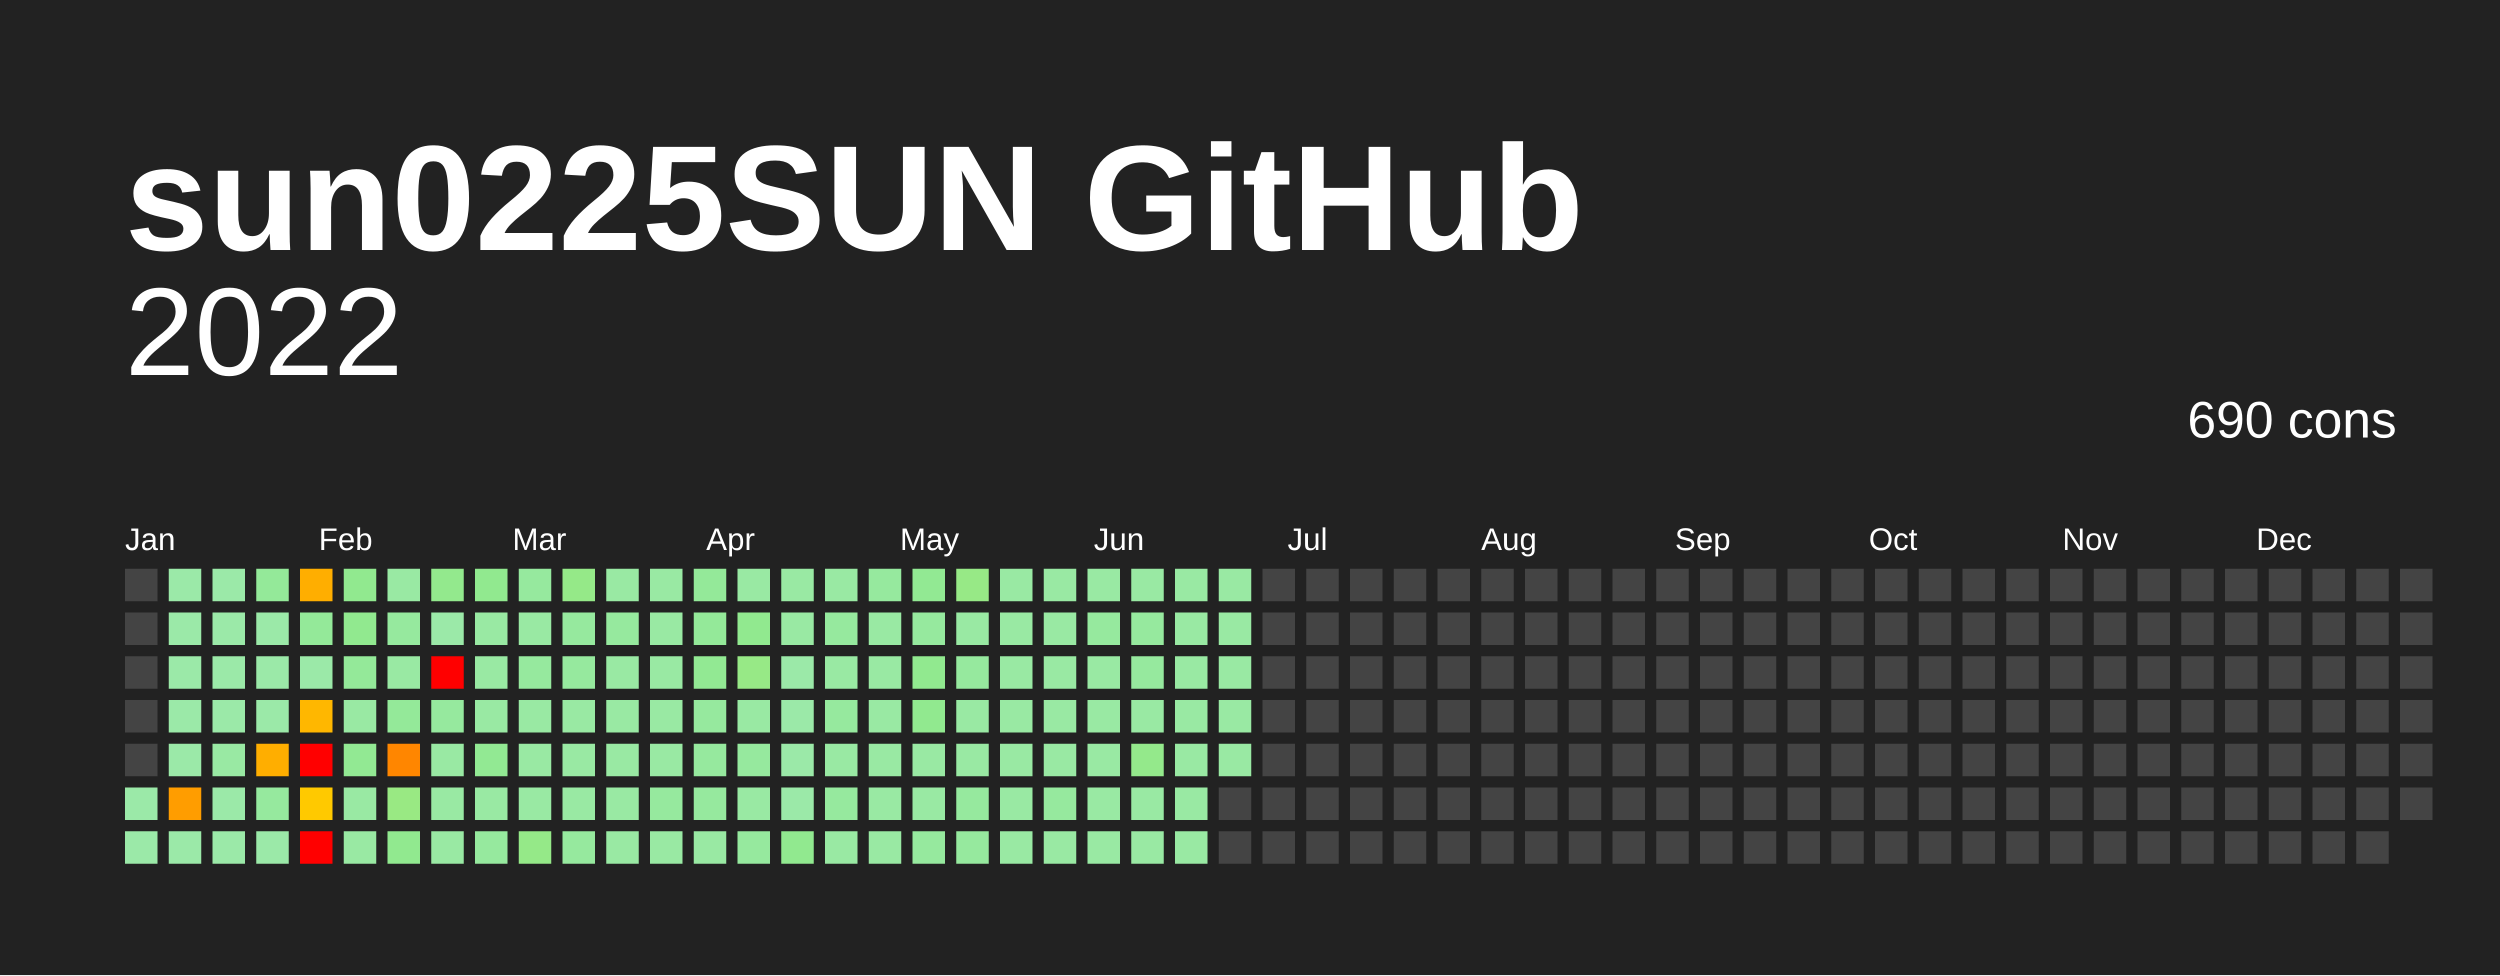
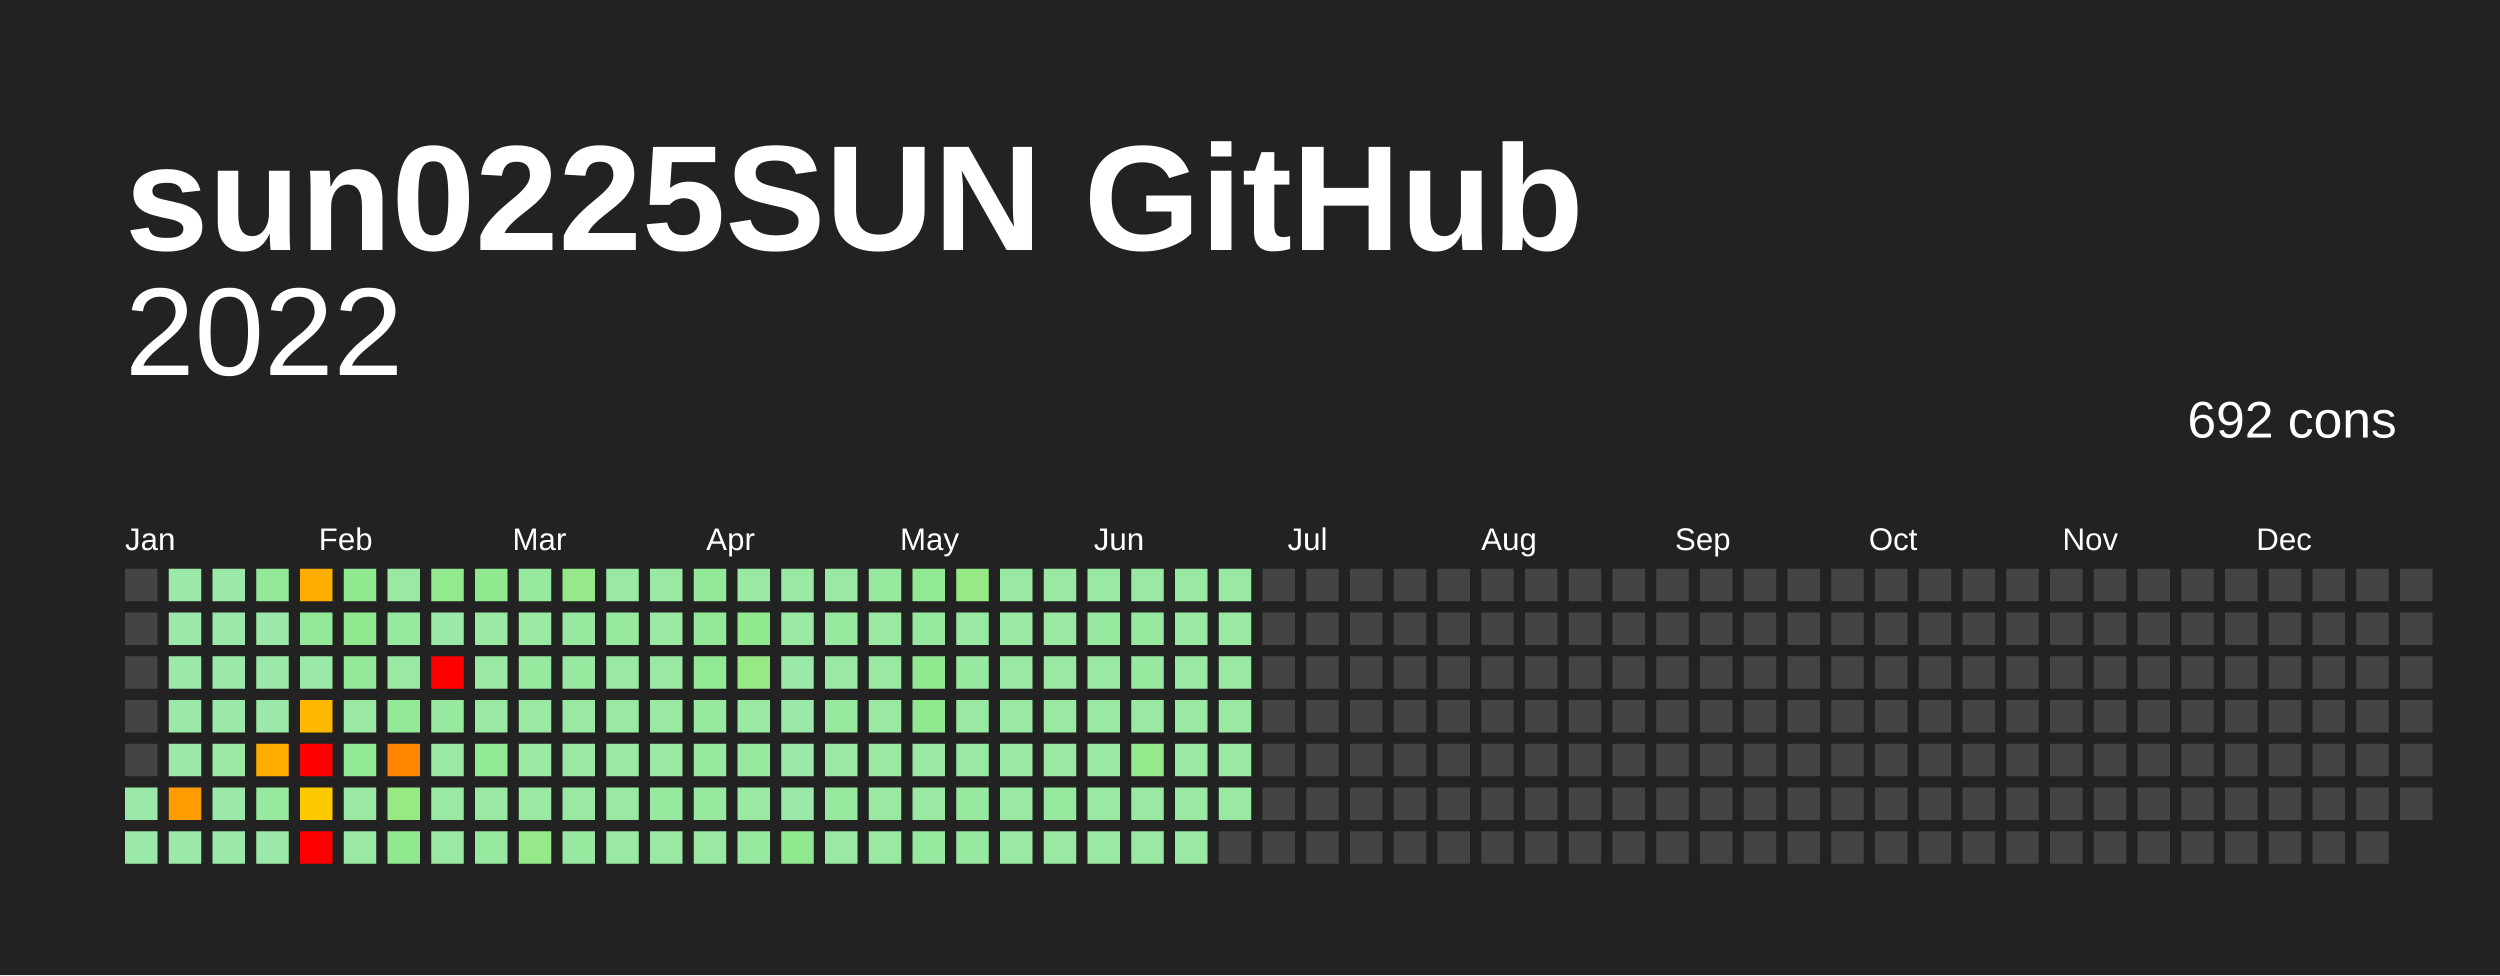
<svg xmlns="http://www.w3.org/2000/svg" baseProfile="full" height="78mm" version="1.1" viewBox="0,0,200,78" width="200mm">
  <defs />
  <rect fill="#222222" height="78" width="200" x="0" y="0" />
  <text fill="#FFFFFF" style="font-size:12px; font-family:Arial; font-weight:bold;" x="10" y="20">sun0225SUN GitHub</text>
  <text alignment-baseline="hanging" fill="#FFFFFF" style="font-size:10.0px; font-family:Arial;" x="10" y="30">2022</text>
-   <text alignment-baseline="hanging" fill="#FFFFFF" style="font-size:4.125px; font-family:Arial;" x="175" y="35">690 cons</text>
+   <text alignment-baseline="hanging" fill="#FFFFFF" style="font-size:4.125px; font-family:Arial;" x="175" y="35">692 cons</text>
  <text fill="#FFFFFF" style="font-size:2.5px; font-family:Arial" x="10.0" y="44">Jan</text>
  <text fill="#FFFFFF" style="font-size:2.5px; font-family:Arial" x="25.5" y="44">Feb</text>
  <text fill="#FFFFFF" style="font-size:2.5px; font-family:Arial" x="41.0" y="44">Mar</text>
  <text fill="#FFFFFF" style="font-size:2.5px; font-family:Arial" x="56.5" y="44">Apr</text>
  <text fill="#FFFFFF" style="font-size:2.5px; font-family:Arial" x="72.0" y="44">May</text>
  <text fill="#FFFFFF" style="font-size:2.5px; font-family:Arial" x="87.5" y="44">Jun</text>
  <text fill="#FFFFFF" style="font-size:2.5px; font-family:Arial" x="103.0" y="44">Jul</text>
  <text fill="#FFFFFF" style="font-size:2.5px; font-family:Arial" x="118.5" y="44">Aug</text>
  <text fill="#FFFFFF" style="font-size:2.5px; font-family:Arial" x="134.0" y="44">Sep</text>
  <text fill="#FFFFFF" style="font-size:2.5px; font-family:Arial" x="149.5" y="44">Oct</text>
  <text fill="#FFFFFF" style="font-size:2.5px; font-family:Arial" x="165.0" y="44">Nov</text>
  <text fill="#FFFFFF" style="font-size:2.5px; font-family:Arial" x="180.5" y="44">Dec</text>
  <rect fill="#444444" height="2.6" width="2.6" x="10.0" y="45.5" />
  <rect fill="#444444" height="2.6" width="2.6" x="10.0" y="49.0" />
  <rect fill="#444444" height="2.6" width="2.6" x="10.0" y="52.5" />
  <rect fill="#444444" height="2.6" width="2.6" x="10.0" y="56.0" />
  <rect fill="#444444" height="2.6" width="2.6" x="10.0" y="59.5" />
  <rect fill="#9be9a8" height="2.6" width="2.6" x="10.0" y="63.0" />
  <rect fill="#9be9a8" height="2.6" width="2.6" x="10.0" y="66.5" />
  <rect fill="#9be9a8" height="2.6" width="2.6" x="13.5" y="45.5" />
  <rect fill="#9be9a8" height="2.6" width="2.6" x="13.5" y="49.0" />
  <rect fill="#9be9a8" height="2.6" width="2.6" x="13.5" y="52.5" />
  <rect fill="#9be9a8" height="2.6" width="2.6" x="13.5" y="56.0" />
  <rect fill="#9be9a8" height="2.6" width="2.6" x="13.5" y="59.5" />
  <rect fill="#ff9d00" height="2.6" width="2.6" x="13.5" y="63.0" />
  <rect fill="#9be9a8" height="2.6" width="2.6" x="13.5" y="66.5" />
  <rect fill="#9be9a8" height="2.6" width="2.6" x="17.0" y="45.5" />
  <rect fill="#9be9a8" height="2.6" width="2.6" x="17.0" y="49.0" />
  <rect fill="#9be9a8" height="2.6" width="2.6" x="17.0" y="52.5" />
  <rect fill="#9be9a8" height="2.6" width="2.6" x="17.0" y="56.0" />
  <rect fill="#99e9a3" height="2.6" width="2.6" x="17.0" y="59.5" />
  <rect fill="#9be9a8" height="2.6" width="2.6" x="17.0" y="63.0" />
  <rect fill="#9be9a8" height="2.6" width="2.6" x="17.0" y="66.5" />
  <rect fill="#94e999" height="2.6" width="2.6" x="20.5" y="45.5" />
  <rect fill="#9be9a8" height="2.6" width="2.6" x="20.5" y="49.0" />
  <rect fill="#9be9a8" height="2.6" width="2.6" x="20.5" y="52.5" />
  <rect fill="#9be9a8" height="2.6" width="2.6" x="20.5" y="56.0" />
  <rect fill="#ffae00" height="2.6" width="2.6" x="20.5" y="59.5" />
  <rect fill="#96e99e" height="2.6" width="2.6" x="20.5" y="63.0" />
  <rect fill="#9be9a8" height="2.6" width="2.6" x="20.5" y="66.5" />
  <rect fill="#ffae00" height="2.6" width="2.6" x="24.0" y="45.5" />
  <rect fill="#94e999" height="2.6" width="2.6" x="24.0" y="49.0" />
  <rect fill="#9be9a8" height="2.6" width="2.6" x="24.0" y="52.5" />
  <rect fill="#ffb700" height="2.6" width="2.6" x="24.0" y="56.0" />
  <rect fill="red" height="2.6" width="2.6" x="24.0" y="59.5" />
  <rect fill="#ffc900" height="2.6" width="2.6" x="24.0" y="63.0" />
  <rect fill="red" height="2.6" width="2.6" x="24.0" y="66.5" />
  <rect fill="#91e98f" height="2.6" width="2.6" x="27.5" y="45.5" />
  <rect fill="#91e98f" height="2.6" width="2.6" x="27.5" y="49.0" />
  <rect fill="#94e999" height="2.6" width="2.6" x="27.5" y="52.5" />
  <rect fill="#99e9a3" height="2.6" width="2.6" x="27.5" y="56.0" />
  <rect fill="#92e993" height="2.6" width="2.6" x="27.5" y="59.5" />
  <rect fill="#99e9a3" height="2.6" width="2.6" x="27.5" y="63.0" />
  <rect fill="#99e9a3" height="2.6" width="2.6" x="27.5" y="66.5" />
  <rect fill="#99e9a3" height="2.6" width="2.6" x="31.0" y="45.5" />
  <rect fill="#96e99e" height="2.6" width="2.6" x="31.0" y="49.0" />
  <rect fill="#99e9a3" height="2.6" width="2.6" x="31.0" y="52.5" />
  <rect fill="#94e999" height="2.6" width="2.6" x="31.0" y="56.0" />
  <rect fill="#ff8600" height="2.6" width="2.6" x="31.0" y="59.5" />
  <rect fill="#99e983" height="2.6" width="2.6" x="31.0" y="63.0" />
  <rect fill="#91e98f" height="2.6" width="2.6" x="31.0" y="66.5" />
  <rect fill="#93e98d" height="2.6" width="2.6" x="34.5" y="45.5" />
  <rect fill="#9be9a8" height="2.6" width="2.6" x="34.5" y="49.0" />
  <rect fill="red" height="2.6" width="2.6" x="34.5" y="52.5" />
  <rect fill="#96e99e" height="2.6" width="2.6" x="34.5" y="56.0" />
  <rect fill="#99e9a3" height="2.6" width="2.6" x="34.5" y="59.5" />
  <rect fill="#99e9a3" height="2.6" width="2.6" x="34.5" y="63.0" />
  <rect fill="#99e9a3" height="2.6" width="2.6" x="34.5" y="66.5" />
  <rect fill="#91e98f" height="2.6" width="2.6" x="38.0" y="45.5" />
  <rect fill="#99e9a3" height="2.6" width="2.6" x="38.0" y="49.0" />
  <rect fill="#99e9a3" height="2.6" width="2.6" x="38.0" y="52.5" />
  <rect fill="#99e9a3" height="2.6" width="2.6" x="38.0" y="56.0" />
  <rect fill="#92e993" height="2.6" width="2.6" x="38.0" y="59.5" />
  <rect fill="#99e9a3" height="2.6" width="2.6" x="38.0" y="63.0" />
  <rect fill="#96e99e" height="2.6" width="2.6" x="38.0" y="66.5" />
  <rect fill="#96e99e" height="2.6" width="2.6" x="41.5" y="45.5" />
  <rect fill="#99e9a3" height="2.6" width="2.6" x="41.5" y="49.0" />
  <rect fill="#96e99e" height="2.6" width="2.6" x="41.5" y="52.5" />
  <rect fill="#99e9a3" height="2.6" width="2.6" x="41.5" y="56.0" />
  <rect fill="#99e9a3" height="2.6" width="2.6" x="41.5" y="59.5" />
  <rect fill="#99e9a3" height="2.6" width="2.6" x="41.5" y="63.0" />
  <rect fill="#95e988" height="2.6" width="2.6" x="41.5" y="66.5" />
  <rect fill="#95e988" height="2.6" width="2.6" x="45.0" y="45.5" />
  <rect fill="#96e99e" height="2.6" width="2.6" x="45.0" y="49.0" />
  <rect fill="#96e99e" height="2.6" width="2.6" x="45.0" y="52.5" />
  <rect fill="#99e9a3" height="2.6" width="2.6" x="45.0" y="56.0" />
  <rect fill="#99e9a3" height="2.6" width="2.6" x="45.0" y="59.5" />
  <rect fill="#99e9a3" height="2.6" width="2.6" x="45.0" y="63.0" />
  <rect fill="#96e99e" height="2.6" width="2.6" x="45.0" y="66.5" />
  <rect fill="#99e9a3" height="2.6" width="2.6" x="48.5" y="45.5" />
  <rect fill="#96e99e" height="2.6" width="2.6" x="48.5" y="49.0" />
  <rect fill="#99e9a3" height="2.6" width="2.6" x="48.5" y="52.5" />
  <rect fill="#99e9a3" height="2.6" width="2.6" x="48.5" y="56.0" />
  <rect fill="#99e9a3" height="2.6" width="2.6" x="48.5" y="59.5" />
  <rect fill="#99e9a3" height="2.6" width="2.6" x="48.5" y="63.0" />
  <rect fill="#99e9a3" height="2.6" width="2.6" x="48.5" y="66.5" />
  <rect fill="#99e9a3" height="2.6" width="2.6" x="52.0" y="45.5" />
  <rect fill="#99e9a3" height="2.6" width="2.6" x="52.0" y="49.0" />
  <rect fill="#99e9a3" height="2.6" width="2.6" x="52.0" y="52.5" />
  <rect fill="#99e9a3" height="2.6" width="2.6" x="52.0" y="56.0" />
  <rect fill="#99e9a3" height="2.6" width="2.6" x="52.0" y="59.5" />
  <rect fill="#96e99e" height="2.6" width="2.6" x="52.0" y="63.0" />
  <rect fill="#99e9a3" height="2.6" width="2.6" x="52.0" y="66.5" />
  <rect fill="#94e999" height="2.6" width="2.6" x="55.5" y="45.5" />
  <rect fill="#94e999" height="2.6" width="2.6" x="55.5" y="49.0" />
  <rect fill="#92e993" height="2.6" width="2.6" x="55.5" y="52.5" />
  <rect fill="#96e99e" height="2.6" width="2.6" x="55.5" y="56.0" />
  <rect fill="#96e99e" height="2.6" width="2.6" x="55.5" y="59.5" />
  <rect fill="#96e99e" height="2.6" width="2.6" x="55.5" y="63.0" />
  <rect fill="#99e9a3" height="2.6" width="2.6" x="55.5" y="66.5" />
  <rect fill="#99e9a3" height="2.6" width="2.6" x="59.0" y="45.5" />
  <rect fill="#91e98f" height="2.6" width="2.6" x="59.0" y="49.0" />
  <rect fill="#97e986" height="2.6" width="2.6" x="59.0" y="52.5" />
  <rect fill="#99e9a3" height="2.6" width="2.6" x="59.0" y="56.0" />
  <rect fill="#96e99e" height="2.6" width="2.6" x="59.0" y="59.5" />
  <rect fill="#99e9a3" height="2.6" width="2.6" x="59.0" y="63.0" />
  <rect fill="#96e99e" height="2.6" width="2.6" x="59.0" y="66.5" />
  <rect fill="#99e9a3" height="2.6" width="2.6" x="62.5" y="45.5" />
  <rect fill="#99e9a3" height="2.6" width="2.6" x="62.5" y="49.0" />
  <rect fill="#9be9a8" height="2.6" width="2.6" x="62.5" y="52.5" />
  <rect fill="#9be9a8" height="2.6" width="2.6" x="62.5" y="56.0" />
  <rect fill="#9be9a8" height="2.6" width="2.6" x="62.5" y="59.5" />
  <rect fill="#9be9a8" height="2.6" width="2.6" x="62.5" y="63.0" />
  <rect fill="#91e98f" height="2.6" width="2.6" x="62.5" y="66.5" />
  <rect fill="#99e9a3" height="2.6" width="2.6" x="66.0" y="45.5" />
  <rect fill="#96e99e" height="2.6" width="2.6" x="66.0" y="49.0" />
  <rect fill="#99e9a3" height="2.6" width="2.6" x="66.0" y="52.5" />
  <rect fill="#96e99e" height="2.6" width="2.6" x="66.0" y="56.0" />
  <rect fill="#99e9a3" height="2.6" width="2.6" x="66.0" y="59.5" />
  <rect fill="#96e99e" height="2.6" width="2.6" x="66.0" y="63.0" />
  <rect fill="#99e9a3" height="2.6" width="2.6" x="66.0" y="66.5" />
  <rect fill="#96e99e" height="2.6" width="2.6" x="69.5" y="45.5" />
  <rect fill="#99e9a3" height="2.6" width="2.6" x="69.5" y="49.0" />
  <rect fill="#99e9a3" height="2.6" width="2.6" x="69.5" y="52.5" />
  <rect fill="#99e9a3" height="2.6" width="2.6" x="69.5" y="56.0" />
  <rect fill="#99e9a3" height="2.6" width="2.6" x="69.5" y="59.5" />
  <rect fill="#99e9a3" height="2.6" width="2.6" x="69.5" y="63.0" />
  <rect fill="#99e9a3" height="2.6" width="2.6" x="69.5" y="66.5" />
  <rect fill="#92e993" height="2.6" width="2.6" x="73.0" y="45.5" />
  <rect fill="#96e99e" height="2.6" width="2.6" x="73.0" y="49.0" />
  <rect fill="#91e98f" height="2.6" width="2.6" x="73.0" y="52.5" />
  <rect fill="#91e98f" height="2.6" width="2.6" x="73.0" y="56.0" />
  <rect fill="#99e9a3" height="2.6" width="2.6" x="73.0" y="59.5" />
  <rect fill="#99e9a3" height="2.6" width="2.6" x="73.0" y="63.0" />
  <rect fill="#96e99e" height="2.6" width="2.6" x="73.0" y="66.5" />
  <rect fill="#97e986" height="2.6" width="2.6" x="76.5" y="45.5" />
  <rect fill="#99e9a3" height="2.6" width="2.6" x="76.5" y="49.0" />
  <rect fill="#96e99e" height="2.6" width="2.6" x="76.5" y="52.5" />
  <rect fill="#99e9a3" height="2.6" width="2.6" x="76.5" y="56.0" />
  <rect fill="#99e9a3" height="2.6" width="2.6" x="76.5" y="59.5" />
  <rect fill="#96e99e" height="2.6" width="2.6" x="76.5" y="63.0" />
  <rect fill="#96e99e" height="2.6" width="2.6" x="76.5" y="66.5" />
  <rect fill="#99e9a3" height="2.6" width="2.6" x="80.0" y="45.5" />
  <rect fill="#99e9a3" height="2.6" width="2.6" x="80.0" y="49.0" />
  <rect fill="#99e9a3" height="2.6" width="2.6" x="80.0" y="52.5" />
  <rect fill="#99e9a3" height="2.6" width="2.6" x="80.0" y="56.0" />
  <rect fill="#99e9a3" height="2.6" width="2.6" x="80.0" y="59.5" />
  <rect fill="#99e9a3" height="2.6" width="2.6" x="80.0" y="63.0" />
  <rect fill="#99e9a3" height="2.6" width="2.6" x="80.0" y="66.5" />
  <rect fill="#99e9a3" height="2.6" width="2.6" x="83.5" y="45.5" />
  <rect fill="#99e9a3" height="2.6" width="2.6" x="83.5" y="49.0" />
  <rect fill="#99e9a3" height="2.6" width="2.6" x="83.5" y="52.5" />
  <rect fill="#99e9a3" height="2.6" width="2.6" x="83.5" y="56.0" />
  <rect fill="#99e9a3" height="2.6" width="2.6" x="83.5" y="59.5" />
  <rect fill="#96e99e" height="2.6" width="2.6" x="83.5" y="63.0" />
  <rect fill="#99e9a3" height="2.6" width="2.6" x="83.5" y="66.5" />
  <rect fill="#99e9a3" height="2.6" width="2.6" x="87.0" y="45.5" />
  <rect fill="#96e99e" height="2.6" width="2.6" x="87.0" y="49.0" />
  <rect fill="#99e9a3" height="2.6" width="2.6" x="87.0" y="52.5" />
  <rect fill="#99e9a3" height="2.6" width="2.6" x="87.0" y="56.0" />
  <rect fill="#99e9a3" height="2.6" width="2.6" x="87.0" y="59.5" />
  <rect fill="#99e9a3" height="2.6" width="2.6" x="87.0" y="63.0" />
  <rect fill="#99e9a3" height="2.6" width="2.6" x="87.0" y="66.5" />
  <rect fill="#99e9a3" height="2.6" width="2.6" x="90.5" y="45.5" />
  <rect fill="#96e99e" height="2.6" width="2.6" x="90.5" y="49.0" />
  <rect fill="#96e99e" height="2.6" width="2.6" x="90.5" y="52.5" />
  <rect fill="#99e9a3" height="2.6" width="2.6" x="90.5" y="56.0" />
  <rect fill="#94e98b" height="2.6" width="2.6" x="90.5" y="59.5" />
  <rect fill="#99e9a3" height="2.6" width="2.6" x="90.5" y="63.0" />
  <rect fill="#99e9a3" height="2.6" width="2.6" x="90.5" y="66.5" />
  <rect fill="#99e9a3" height="2.6" width="2.6" x="94.0" y="45.5" />
  <rect fill="#99e9a3" height="2.6" width="2.6" x="94.0" y="49.0" />
  <rect fill="#99e9a3" height="2.6" width="2.6" x="94.0" y="52.5" />
  <rect fill="#99e9a3" height="2.6" width="2.6" x="94.0" y="56.0" />
  <rect fill="#99e9a3" height="2.6" width="2.6" x="94.0" y="59.5" />
  <rect fill="#99e9a3" height="2.6" width="2.6" x="94.0" y="63.0" />
  <rect fill="#99e9a3" height="2.6" width="2.6" x="94.0" y="66.5" />
  <rect fill="#99e9a3" height="2.6" width="2.6" x="97.5" y="45.5" />
  <rect fill="#99e9a3" height="2.6" width="2.6" x="97.5" y="49.0" />
  <rect fill="#99e9a3" height="2.6" width="2.6" x="97.5" y="52.5" />
  <rect fill="#99e9a3" height="2.6" width="2.6" x="97.5" y="56.0" />
  <rect fill="#99e9a3" height="2.6" width="2.6" x="97.5" y="59.5" />
-   <rect fill="#444444" height="2.6" width="2.6" x="97.5" y="63.0" />
+   <rect fill="#99e9a3" height="2.6" width="2.6" x="97.5" y="63.0" />
  <rect fill="#444444" height="2.6" width="2.6" x="97.5" y="66.5" />
  <rect fill="#444444" height="2.6" width="2.6" x="101.0" y="45.5" />
  <rect fill="#444444" height="2.6" width="2.6" x="101.0" y="49.0" />
  <rect fill="#444444" height="2.6" width="2.6" x="101.0" y="52.5" />
  <rect fill="#444444" height="2.6" width="2.6" x="101.0" y="56.0" />
  <rect fill="#444444" height="2.6" width="2.6" x="101.0" y="59.5" />
  <rect fill="#444444" height="2.6" width="2.6" x="101.0" y="63.0" />
  <rect fill="#444444" height="2.6" width="2.6" x="101.0" y="66.5" />
  <rect fill="#444444" height="2.6" width="2.6" x="104.5" y="45.5" />
  <rect fill="#444444" height="2.6" width="2.6" x="104.5" y="49.0" />
  <rect fill="#444444" height="2.6" width="2.6" x="104.5" y="52.5" />
  <rect fill="#444444" height="2.6" width="2.6" x="104.5" y="56.0" />
  <rect fill="#444444" height="2.6" width="2.6" x="104.5" y="59.5" />
  <rect fill="#444444" height="2.6" width="2.6" x="104.5" y="63.0" />
  <rect fill="#444444" height="2.6" width="2.6" x="104.5" y="66.5" />
  <rect fill="#444444" height="2.6" width="2.6" x="108.0" y="45.5" />
  <rect fill="#444444" height="2.6" width="2.6" x="108.0" y="49.0" />
  <rect fill="#444444" height="2.6" width="2.6" x="108.0" y="52.5" />
  <rect fill="#444444" height="2.6" width="2.6" x="108.0" y="56.0" />
  <rect fill="#444444" height="2.6" width="2.6" x="108.0" y="59.5" />
  <rect fill="#444444" height="2.6" width="2.6" x="108.0" y="63.0" />
  <rect fill="#444444" height="2.6" width="2.6" x="108.0" y="66.5" />
  <rect fill="#444444" height="2.6" width="2.6" x="111.5" y="45.5" />
  <rect fill="#444444" height="2.6" width="2.6" x="111.5" y="49.0" />
  <rect fill="#444444" height="2.6" width="2.6" x="111.5" y="52.5" />
  <rect fill="#444444" height="2.6" width="2.6" x="111.5" y="56.0" />
  <rect fill="#444444" height="2.6" width="2.6" x="111.5" y="59.5" />
  <rect fill="#444444" height="2.6" width="2.6" x="111.5" y="63.0" />
  <rect fill="#444444" height="2.6" width="2.6" x="111.5" y="66.5" />
  <rect fill="#444444" height="2.6" width="2.6" x="115.0" y="45.5" />
  <rect fill="#444444" height="2.6" width="2.6" x="115.0" y="49.0" />
  <rect fill="#444444" height="2.6" width="2.6" x="115.0" y="52.5" />
  <rect fill="#444444" height="2.6" width="2.6" x="115.0" y="56.0" />
  <rect fill="#444444" height="2.6" width="2.6" x="115.0" y="59.5" />
  <rect fill="#444444" height="2.6" width="2.6" x="115.0" y="63.0" />
  <rect fill="#444444" height="2.6" width="2.6" x="115.0" y="66.5" />
  <rect fill="#444444" height="2.6" width="2.6" x="118.5" y="45.5" />
  <rect fill="#444444" height="2.6" width="2.6" x="118.5" y="49.0" />
  <rect fill="#444444" height="2.6" width="2.6" x="118.5" y="52.5" />
  <rect fill="#444444" height="2.6" width="2.6" x="118.5" y="56.0" />
  <rect fill="#444444" height="2.6" width="2.6" x="118.5" y="59.5" />
  <rect fill="#444444" height="2.6" width="2.6" x="118.5" y="63.0" />
  <rect fill="#444444" height="2.6" width="2.6" x="118.5" y="66.5" />
  <rect fill="#444444" height="2.6" width="2.6" x="122.0" y="45.5" />
  <rect fill="#444444" height="2.6" width="2.6" x="122.0" y="49.0" />
  <rect fill="#444444" height="2.6" width="2.6" x="122.0" y="52.5" />
  <rect fill="#444444" height="2.6" width="2.6" x="122.0" y="56.0" />
  <rect fill="#444444" height="2.6" width="2.6" x="122.0" y="59.5" />
  <rect fill="#444444" height="2.6" width="2.6" x="122.0" y="63.0" />
  <rect fill="#444444" height="2.6" width="2.6" x="122.0" y="66.5" />
  <rect fill="#444444" height="2.6" width="2.6" x="125.5" y="45.5" />
  <rect fill="#444444" height="2.6" width="2.6" x="125.5" y="49.0" />
  <rect fill="#444444" height="2.6" width="2.6" x="125.5" y="52.5" />
  <rect fill="#444444" height="2.6" width="2.6" x="125.5" y="56.0" />
  <rect fill="#444444" height="2.6" width="2.6" x="125.5" y="59.5" />
  <rect fill="#444444" height="2.6" width="2.6" x="125.5" y="63.0" />
  <rect fill="#444444" height="2.6" width="2.6" x="125.5" y="66.5" />
  <rect fill="#444444" height="2.6" width="2.6" x="129.0" y="45.5" />
  <rect fill="#444444" height="2.6" width="2.6" x="129.0" y="49.0" />
  <rect fill="#444444" height="2.6" width="2.6" x="129.0" y="52.5" />
  <rect fill="#444444" height="2.6" width="2.6" x="129.0" y="56.0" />
  <rect fill="#444444" height="2.6" width="2.6" x="129.0" y="59.5" />
  <rect fill="#444444" height="2.6" width="2.6" x="129.0" y="63.0" />
  <rect fill="#444444" height="2.6" width="2.6" x="129.0" y="66.5" />
  <rect fill="#444444" height="2.6" width="2.6" x="132.5" y="45.5" />
  <rect fill="#444444" height="2.6" width="2.6" x="132.5" y="49.0" />
  <rect fill="#444444" height="2.6" width="2.6" x="132.5" y="52.5" />
  <rect fill="#444444" height="2.6" width="2.6" x="132.5" y="56.0" />
  <rect fill="#444444" height="2.6" width="2.6" x="132.5" y="59.5" />
  <rect fill="#444444" height="2.6" width="2.6" x="132.5" y="63.0" />
  <rect fill="#444444" height="2.6" width="2.6" x="132.5" y="66.5" />
  <rect fill="#444444" height="2.6" width="2.6" x="136.0" y="45.5" />
  <rect fill="#444444" height="2.6" width="2.6" x="136.0" y="49.0" />
  <rect fill="#444444" height="2.6" width="2.6" x="136.0" y="52.5" />
  <rect fill="#444444" height="2.6" width="2.6" x="136.0" y="56.0" />
  <rect fill="#444444" height="2.6" width="2.6" x="136.0" y="59.5" />
  <rect fill="#444444" height="2.6" width="2.6" x="136.0" y="63.0" />
  <rect fill="#444444" height="2.6" width="2.6" x="136.0" y="66.5" />
  <rect fill="#444444" height="2.6" width="2.6" x="139.5" y="45.5" />
  <rect fill="#444444" height="2.6" width="2.6" x="139.5" y="49.0" />
  <rect fill="#444444" height="2.6" width="2.6" x="139.5" y="52.5" />
  <rect fill="#444444" height="2.6" width="2.6" x="139.5" y="56.0" />
  <rect fill="#444444" height="2.6" width="2.6" x="139.5" y="59.5" />
  <rect fill="#444444" height="2.6" width="2.6" x="139.5" y="63.0" />
  <rect fill="#444444" height="2.6" width="2.6" x="139.5" y="66.5" />
  <rect fill="#444444" height="2.6" width="2.6" x="143.0" y="45.5" />
  <rect fill="#444444" height="2.6" width="2.6" x="143.0" y="49.0" />
  <rect fill="#444444" height="2.6" width="2.6" x="143.0" y="52.5" />
  <rect fill="#444444" height="2.6" width="2.6" x="143.0" y="56.0" />
  <rect fill="#444444" height="2.6" width="2.6" x="143.0" y="59.5" />
  <rect fill="#444444" height="2.6" width="2.6" x="143.0" y="63.0" />
  <rect fill="#444444" height="2.6" width="2.6" x="143.0" y="66.5" />
  <rect fill="#444444" height="2.6" width="2.6" x="146.5" y="45.5" />
  <rect fill="#444444" height="2.6" width="2.6" x="146.5" y="49.0" />
  <rect fill="#444444" height="2.6" width="2.6" x="146.5" y="52.5" />
  <rect fill="#444444" height="2.6" width="2.6" x="146.5" y="56.0" />
  <rect fill="#444444" height="2.6" width="2.6" x="146.5" y="59.5" />
  <rect fill="#444444" height="2.6" width="2.6" x="146.5" y="63.0" />
  <rect fill="#444444" height="2.6" width="2.6" x="146.5" y="66.5" />
  <rect fill="#444444" height="2.6" width="2.6" x="150.0" y="45.5" />
  <rect fill="#444444" height="2.6" width="2.6" x="150.0" y="49.0" />
  <rect fill="#444444" height="2.6" width="2.6" x="150.0" y="52.5" />
  <rect fill="#444444" height="2.6" width="2.6" x="150.0" y="56.0" />
  <rect fill="#444444" height="2.6" width="2.6" x="150.0" y="59.5" />
  <rect fill="#444444" height="2.6" width="2.6" x="150.0" y="63.0" />
  <rect fill="#444444" height="2.6" width="2.6" x="150.0" y="66.5" />
  <rect fill="#444444" height="2.6" width="2.6" x="153.5" y="45.5" />
  <rect fill="#444444" height="2.6" width="2.6" x="153.5" y="49.0" />
  <rect fill="#444444" height="2.6" width="2.6" x="153.5" y="52.5" />
  <rect fill="#444444" height="2.6" width="2.6" x="153.5" y="56.0" />
  <rect fill="#444444" height="2.6" width="2.6" x="153.5" y="59.5" />
  <rect fill="#444444" height="2.6" width="2.6" x="153.5" y="63.0" />
  <rect fill="#444444" height="2.6" width="2.6" x="153.5" y="66.5" />
  <rect fill="#444444" height="2.6" width="2.6" x="157.0" y="45.5" />
  <rect fill="#444444" height="2.6" width="2.6" x="157.0" y="49.0" />
  <rect fill="#444444" height="2.6" width="2.6" x="157.0" y="52.5" />
  <rect fill="#444444" height="2.6" width="2.6" x="157.0" y="56.0" />
  <rect fill="#444444" height="2.6" width="2.6" x="157.0" y="59.5" />
  <rect fill="#444444" height="2.6" width="2.6" x="157.0" y="63.0" />
  <rect fill="#444444" height="2.6" width="2.6" x="157.0" y="66.5" />
  <rect fill="#444444" height="2.6" width="2.6" x="160.5" y="45.5" />
  <rect fill="#444444" height="2.6" width="2.6" x="160.5" y="49.0" />
  <rect fill="#444444" height="2.6" width="2.6" x="160.5" y="52.5" />
  <rect fill="#444444" height="2.6" width="2.6" x="160.5" y="56.0" />
  <rect fill="#444444" height="2.6" width="2.6" x="160.5" y="59.5" />
  <rect fill="#444444" height="2.6" width="2.6" x="160.5" y="63.0" />
  <rect fill="#444444" height="2.6" width="2.6" x="160.5" y="66.5" />
  <rect fill="#444444" height="2.6" width="2.6" x="164.0" y="45.5" />
  <rect fill="#444444" height="2.6" width="2.6" x="164.0" y="49.0" />
  <rect fill="#444444" height="2.6" width="2.6" x="164.0" y="52.5" />
  <rect fill="#444444" height="2.6" width="2.6" x="164.0" y="56.0" />
  <rect fill="#444444" height="2.6" width="2.6" x="164.0" y="59.5" />
  <rect fill="#444444" height="2.6" width="2.6" x="164.0" y="63.0" />
  <rect fill="#444444" height="2.6" width="2.6" x="164.0" y="66.5" />
  <rect fill="#444444" height="2.6" width="2.6" x="167.5" y="45.5" />
  <rect fill="#444444" height="2.6" width="2.6" x="167.5" y="49.0" />
  <rect fill="#444444" height="2.6" width="2.6" x="167.5" y="52.5" />
  <rect fill="#444444" height="2.6" width="2.6" x="167.5" y="56.0" />
  <rect fill="#444444" height="2.6" width="2.6" x="167.5" y="59.5" />
  <rect fill="#444444" height="2.6" width="2.6" x="167.5" y="63.0" />
  <rect fill="#444444" height="2.6" width="2.6" x="167.5" y="66.5" />
  <rect fill="#444444" height="2.6" width="2.6" x="171.0" y="45.5" />
  <rect fill="#444444" height="2.6" width="2.6" x="171.0" y="49.0" />
  <rect fill="#444444" height="2.6" width="2.6" x="171.0" y="52.5" />
  <rect fill="#444444" height="2.6" width="2.6" x="171.0" y="56.0" />
  <rect fill="#444444" height="2.6" width="2.6" x="171.0" y="59.5" />
  <rect fill="#444444" height="2.6" width="2.6" x="171.0" y="63.0" />
  <rect fill="#444444" height="2.6" width="2.6" x="171.0" y="66.5" />
  <rect fill="#444444" height="2.6" width="2.6" x="174.5" y="45.5" />
  <rect fill="#444444" height="2.6" width="2.6" x="174.5" y="49.0" />
  <rect fill="#444444" height="2.6" width="2.6" x="174.5" y="52.5" />
  <rect fill="#444444" height="2.6" width="2.6" x="174.5" y="56.0" />
  <rect fill="#444444" height="2.6" width="2.6" x="174.5" y="59.5" />
  <rect fill="#444444" height="2.6" width="2.6" x="174.5" y="63.0" />
  <rect fill="#444444" height="2.6" width="2.6" x="174.5" y="66.5" />
  <rect fill="#444444" height="2.6" width="2.6" x="178.0" y="45.5" />
  <rect fill="#444444" height="2.6" width="2.6" x="178.0" y="49.0" />
  <rect fill="#444444" height="2.6" width="2.6" x="178.0" y="52.5" />
  <rect fill="#444444" height="2.6" width="2.6" x="178.0" y="56.0" />
  <rect fill="#444444" height="2.6" width="2.6" x="178.0" y="59.5" />
  <rect fill="#444444" height="2.6" width="2.6" x="178.0" y="63.0" />
  <rect fill="#444444" height="2.6" width="2.6" x="178.0" y="66.5" />
  <rect fill="#444444" height="2.6" width="2.6" x="181.5" y="45.5" />
  <rect fill="#444444" height="2.6" width="2.6" x="181.5" y="49.0" />
  <rect fill="#444444" height="2.6" width="2.6" x="181.5" y="52.5" />
  <rect fill="#444444" height="2.6" width="2.6" x="181.5" y="56.0" />
  <rect fill="#444444" height="2.6" width="2.6" x="181.5" y="59.5" />
  <rect fill="#444444" height="2.6" width="2.6" x="181.5" y="63.0" />
  <rect fill="#444444" height="2.6" width="2.6" x="181.5" y="66.5" />
  <rect fill="#444444" height="2.6" width="2.6" x="185.0" y="45.5" />
  <rect fill="#444444" height="2.6" width="2.6" x="185.0" y="49.0" />
  <rect fill="#444444" height="2.6" width="2.6" x="185.0" y="52.5" />
  <rect fill="#444444" height="2.6" width="2.6" x="185.0" y="56.0" />
  <rect fill="#444444" height="2.6" width="2.6" x="185.0" y="59.5" />
  <rect fill="#444444" height="2.6" width="2.6" x="185.0" y="63.0" />
  <rect fill="#444444" height="2.6" width="2.6" x="185.0" y="66.5" />
  <rect fill="#444444" height="2.6" width="2.6" x="188.5" y="45.5" />
  <rect fill="#444444" height="2.6" width="2.6" x="188.5" y="49.0" />
  <rect fill="#444444" height="2.6" width="2.6" x="188.5" y="52.5" />
  <rect fill="#444444" height="2.6" width="2.6" x="188.5" y="56.0" />
  <rect fill="#444444" height="2.6" width="2.6" x="188.5" y="59.5" />
  <rect fill="#444444" height="2.6" width="2.6" x="188.5" y="63.0" />
  <rect fill="#444444" height="2.6" width="2.6" x="188.5" y="66.5" />
  <rect fill="#444444" height="2.6" width="2.6" x="192.0" y="45.5" />
  <rect fill="#444444" height="2.6" width="2.6" x="192.0" y="49.0" />
  <rect fill="#444444" height="2.6" width="2.6" x="192.0" y="52.5" />
  <rect fill="#444444" height="2.6" width="2.6" x="192.0" y="56.0" />
  <rect fill="#444444" height="2.6" width="2.6" x="192.0" y="59.5" />
  <rect fill="#444444" height="2.6" width="2.6" x="192.0" y="63.0" />
</svg>
